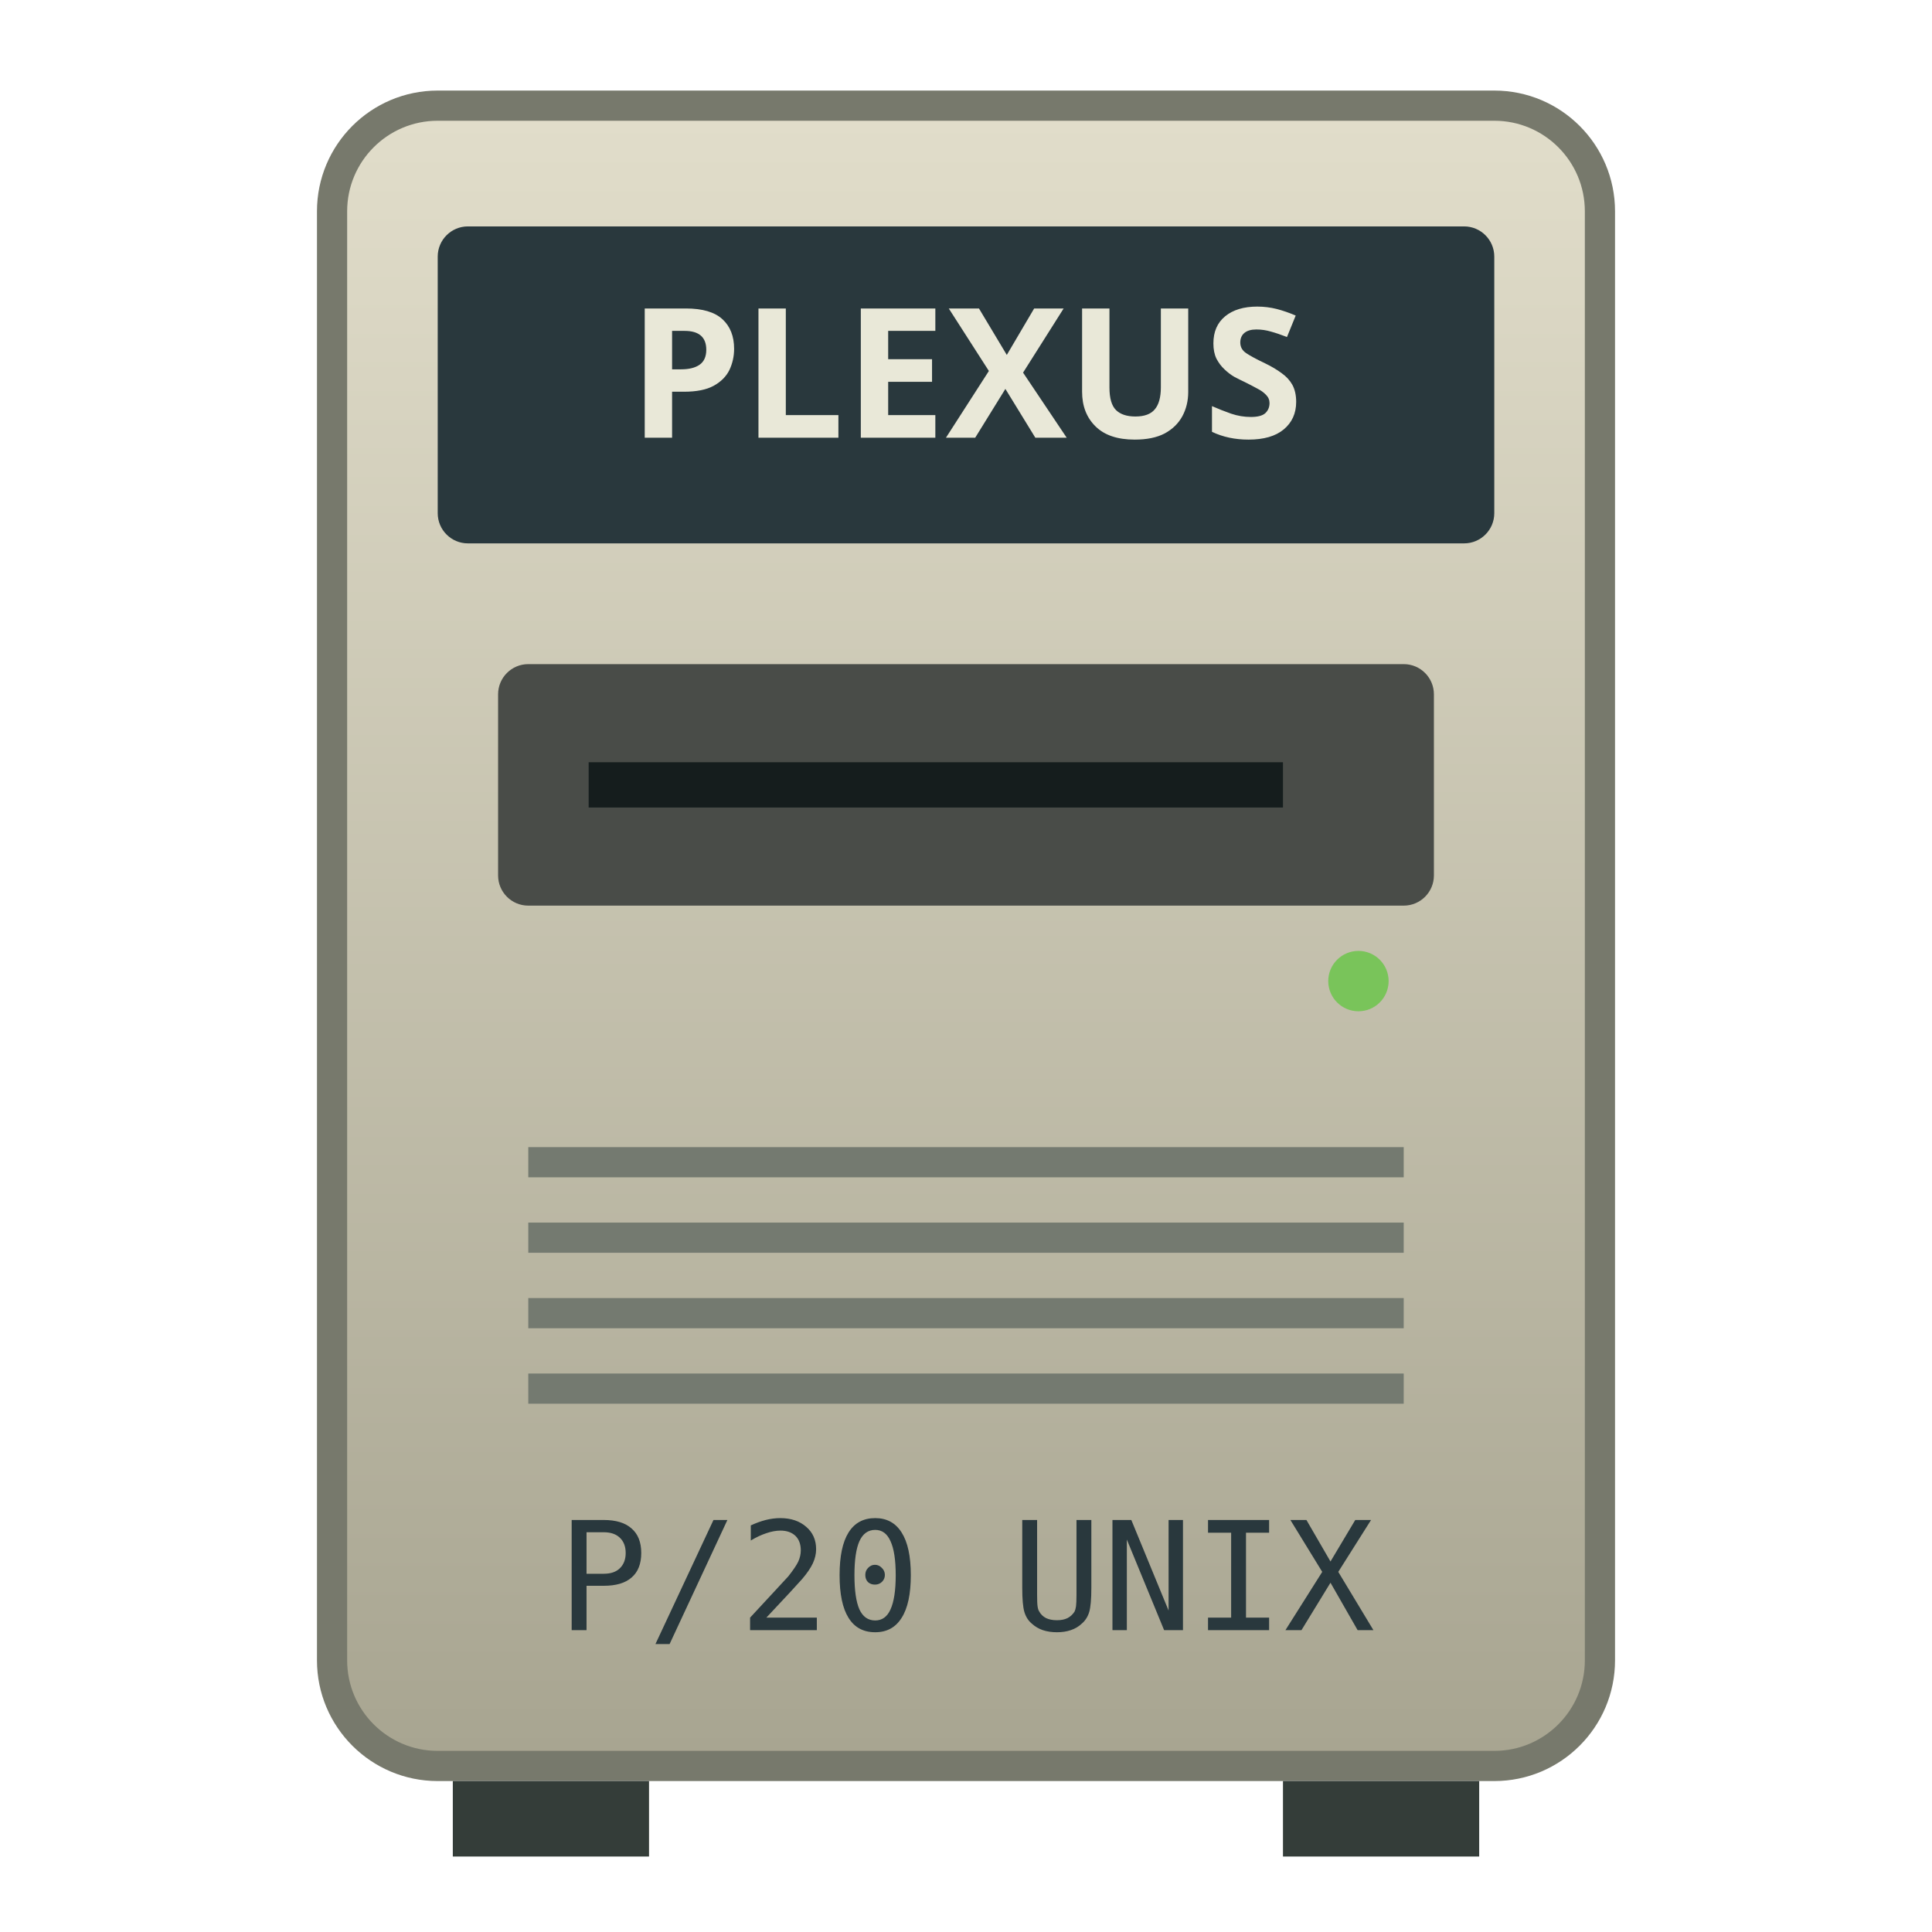
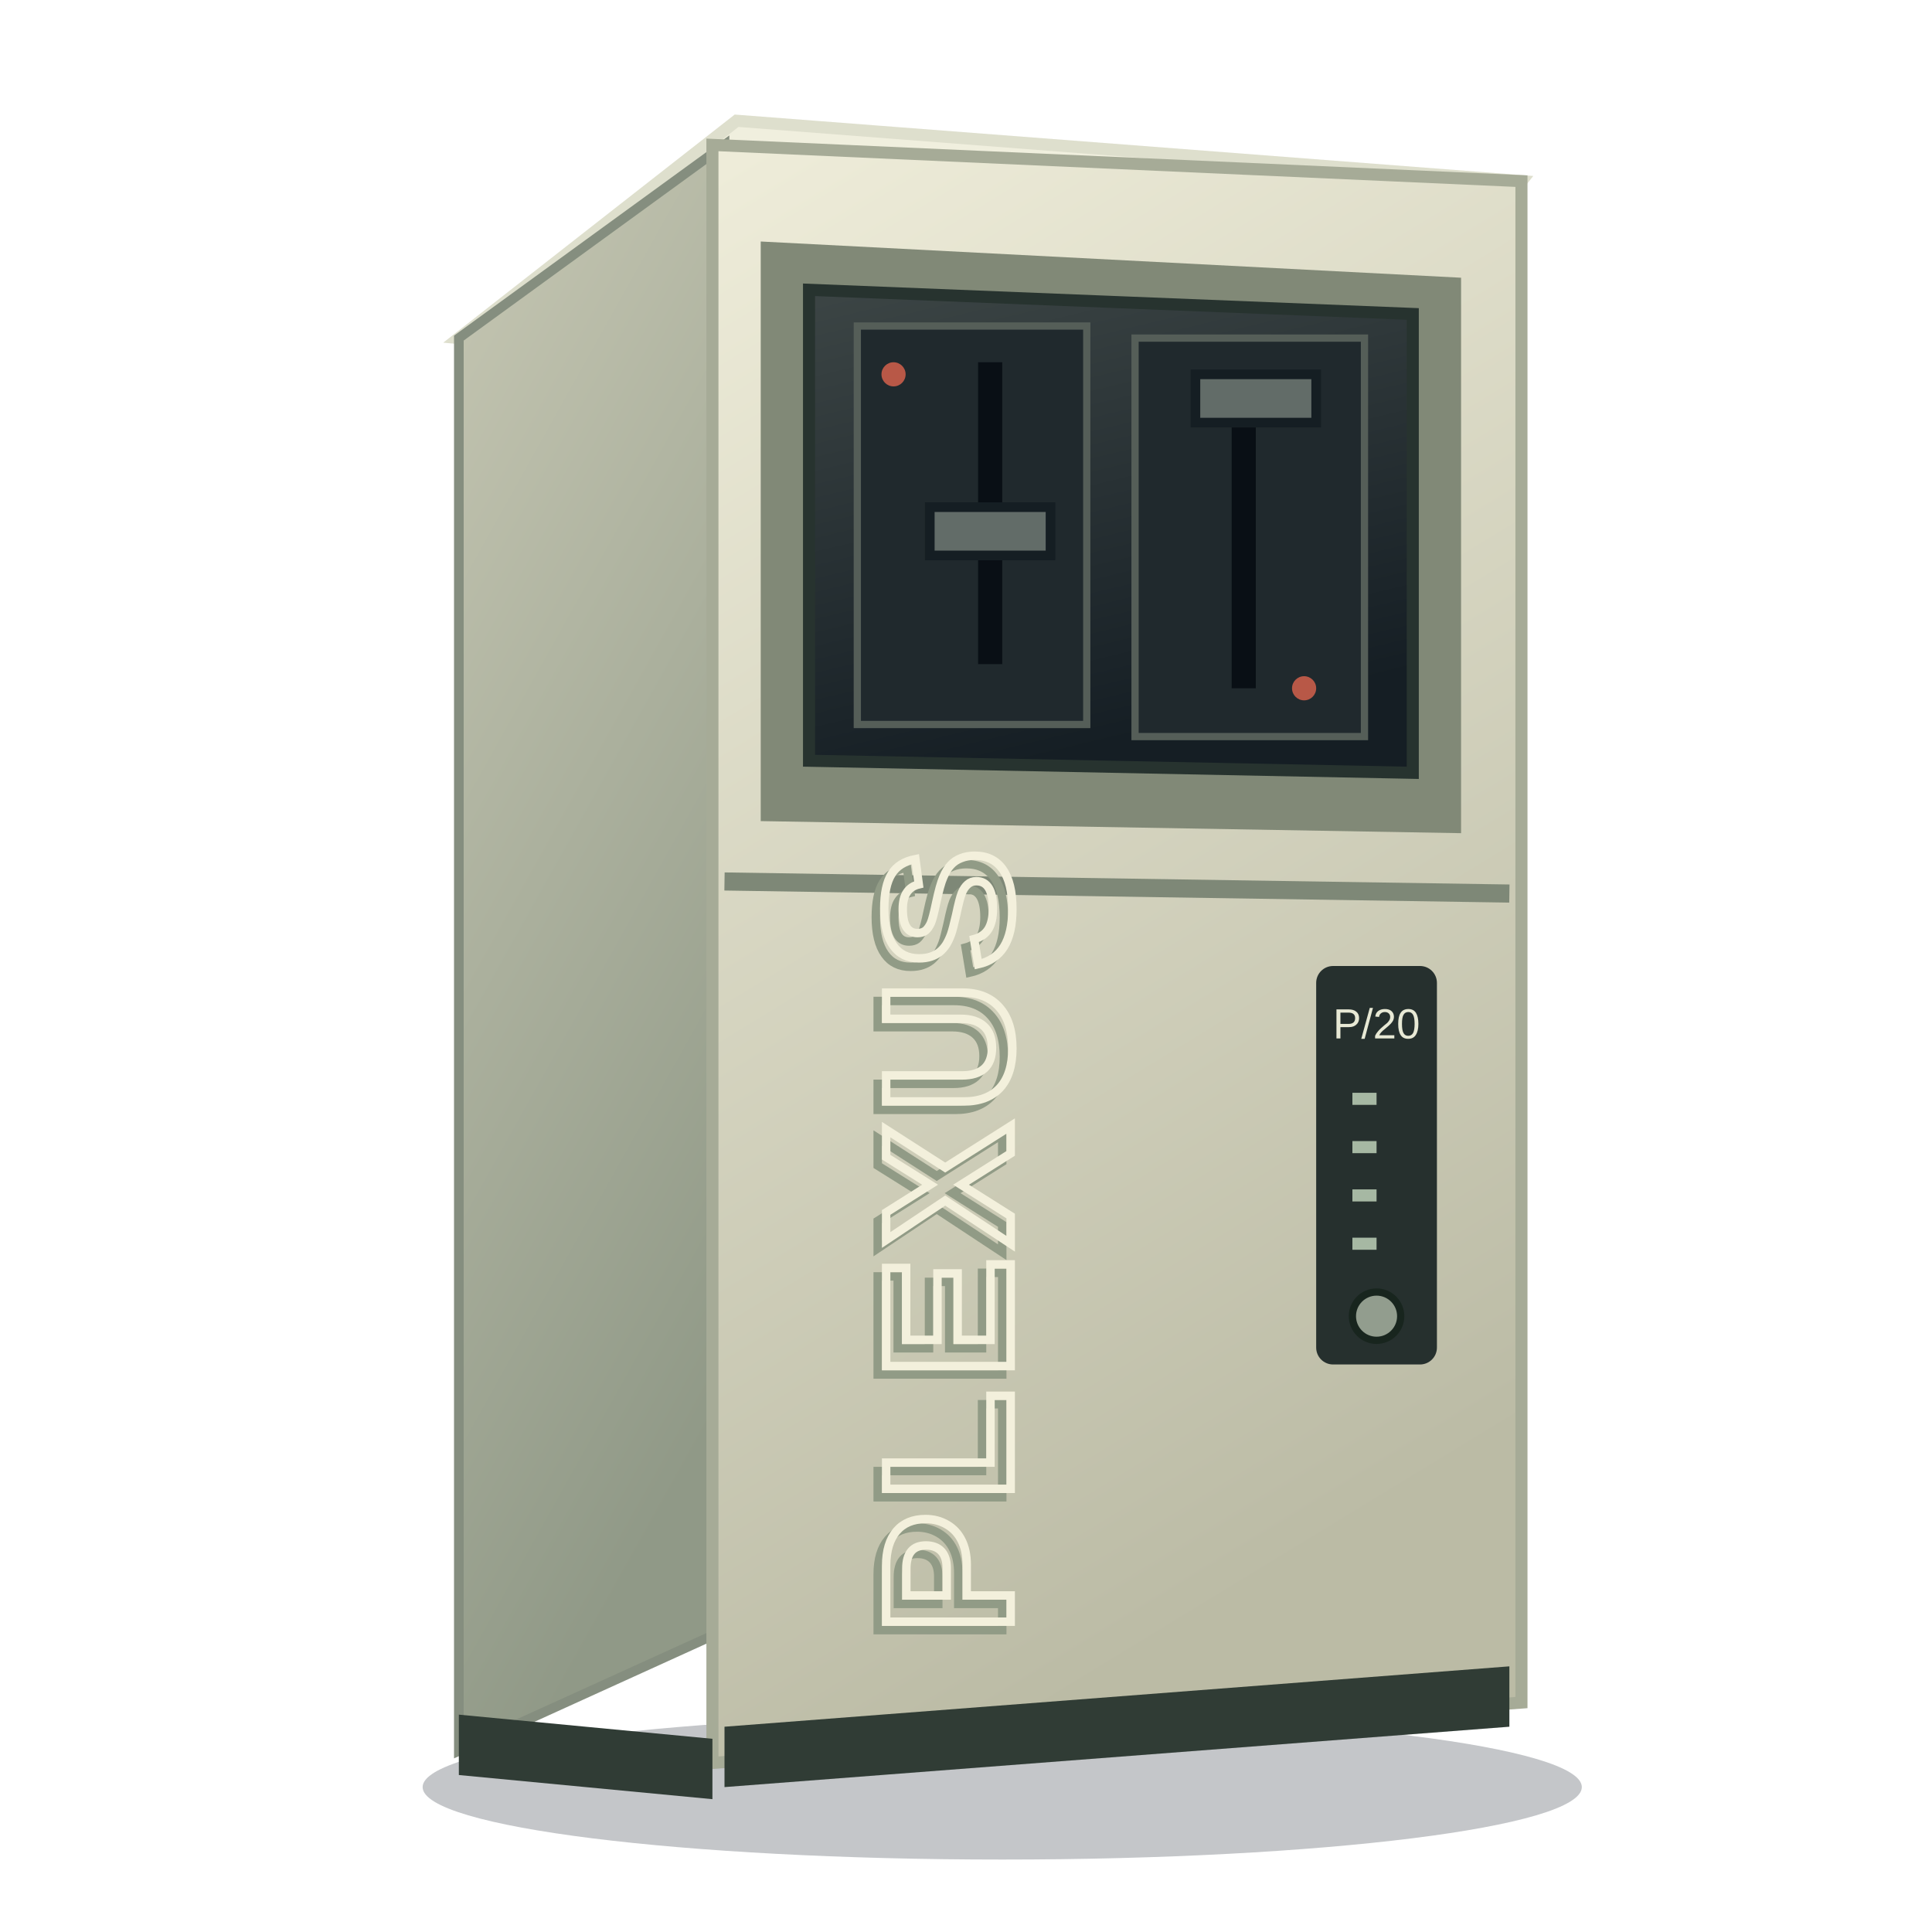
- <svg xmlns="http://www.w3.org/2000/svg" viewBox="0 0 128 128">
+ <svg xmlns="http://www.w3.org/2000/svg" viewBox="0 0 160 160" role="img" aria-labelledby="title desc">
  <defs>
-     <linearGradient id="case" x2="0" y2="1">
-       <stop stop-color="#e1ddca" />
-       <stop offset="1" stop-color="#a8a591" />
+     <linearGradient id="shell" x1="0" y1="0" x2="0.3" y2="1">
+       <stop stop-color="#efedda" />
+       <stop offset="1" stop-color="#bbbba5" />
+     </linearGradient>
+     <linearGradient id="side" x1="0" y1="0" x2="0.3" y2="1">
+       <stop stop-color="#c6c7b3" />
+       <stop offset="1" stop-color="#909987" />
+     </linearGradient>
+     <linearGradient id="bay" x1="0" y1="0" x2="0.3" y2="1">
+       <stop stop-color="#3c4545" />
+       <stop offset="1" stop-color="#151e24" />
    </linearGradient>
  </defs>
-   <rect x="22" y="7" width="84" height="110" rx="7" fill="url(#case)" stroke="#77796c" stroke-width="2" />
-   <rect x="29" y="15" width="70" height="21" rx="2" fill="#29383d" />
-   <text x="64" y="29" text-anchor="middle" font-family="sans-serif" font-size="12" font-weight="bold" fill="#e9e8d8">PLEXUS</text>
-   <rect x="33" y="44" width="62" height="16" rx="2" fill="#494c48" />
-   <path d="M39 52h46" stroke="#151d1d" stroke-width="3" />
-   <circle cx="90" cy="65" r="2" fill="#79c45a" />
-   <g stroke="#747a70" stroke-width="2">
-     <path d="M35 77h58M35 82h58M35 87h58M35 92h58" />
+   <ellipse cx="83" cy="148" rx="48" ry="6" fill="#07101c" opacity=".24" />
+   <path d="M38 28L61 10l65 5-16 20z" fill="#f0efde" stroke="#dedfcd" />
+   <path d="M38 28l22-16v123l-22 10z" fill="url(#side)" stroke="#858e7f" stroke-width=".8" />
+   <path d="M59 12l67 3v126l-67 5z" fill="url(#shell)" stroke="#a6ab97" stroke-width="1" />
+   <path d="M63 20l58 3v46l-58-1z" fill="#818977" />
+   <path d="M67 24l50 2v38l-50-1z" fill="url(#bay)" stroke="#27332f" />
+   <g fill="#20292d" stroke="#555e58" stroke-width=".6">
+     <path d="M71 27h19v33H71z" />
+     <path d="M94 28h19v33H94z" />
  </g>
-   <text x="64" y="108" text-anchor="middle" font-family="monospace" font-size="10" fill="#29383d">P/20 UNIX</text>
-   <path d="M30 118v5h13v-5m42 0v5h13v-5" fill="#343d39" />
+   <path d="M82 30v25m21-24v26" stroke="#090f15" stroke-width="2" />
+   <path d="M77 42h10v4H77zm22-11h10v4H99z" fill="#626c68" stroke="#151e23" stroke-width=".8" />
+   <circle cx="74" cy="31" r="1" fill="#b85847" />
+   <circle cx="108" cy="57" r="1" fill="#b85847" />
+   <path d="M60 73l65 1" stroke="#7e8877" stroke-width="1.5" />
+   <rect x="109" y="80" width="10" height="33" rx="1.4" fill="#26302e" />
+   <text x="114" y="86" text-anchor="middle" font-family="Arial,sans-serif" font-size="3.5" fill="#e8e9d5">P/20</text>
+   <path d="M112 91h2m-2 4h2m-2 4h2m-2 4h2" stroke="#a6b8a3" stroke-width="1" />
+   <circle cx="114" cy="109" r="2" fill="#929d8e" stroke="#18251e" stroke-width=".6" />
+   <g transform="translate(83 136) rotate(-90)">
+     <text x="0" y="0" font-family="Arial,sans-serif" font-size="15" font-weight="bold" letter-spacing="1" fill="none" stroke="#919b86" stroke-width=".7">PLEXUS</text>
+     <text x=".7" y=".7" font-family="Arial,sans-serif" font-size="15" font-weight="bold" letter-spacing="1" fill="none" stroke="#f3f0dc" stroke-width=".7">PLEXUS</text>
+   </g>
+   <path d="M60 143l65-5v5l-65 5zM38 142l21 2v5l-21-2z" fill="#303c35" />
</svg>
